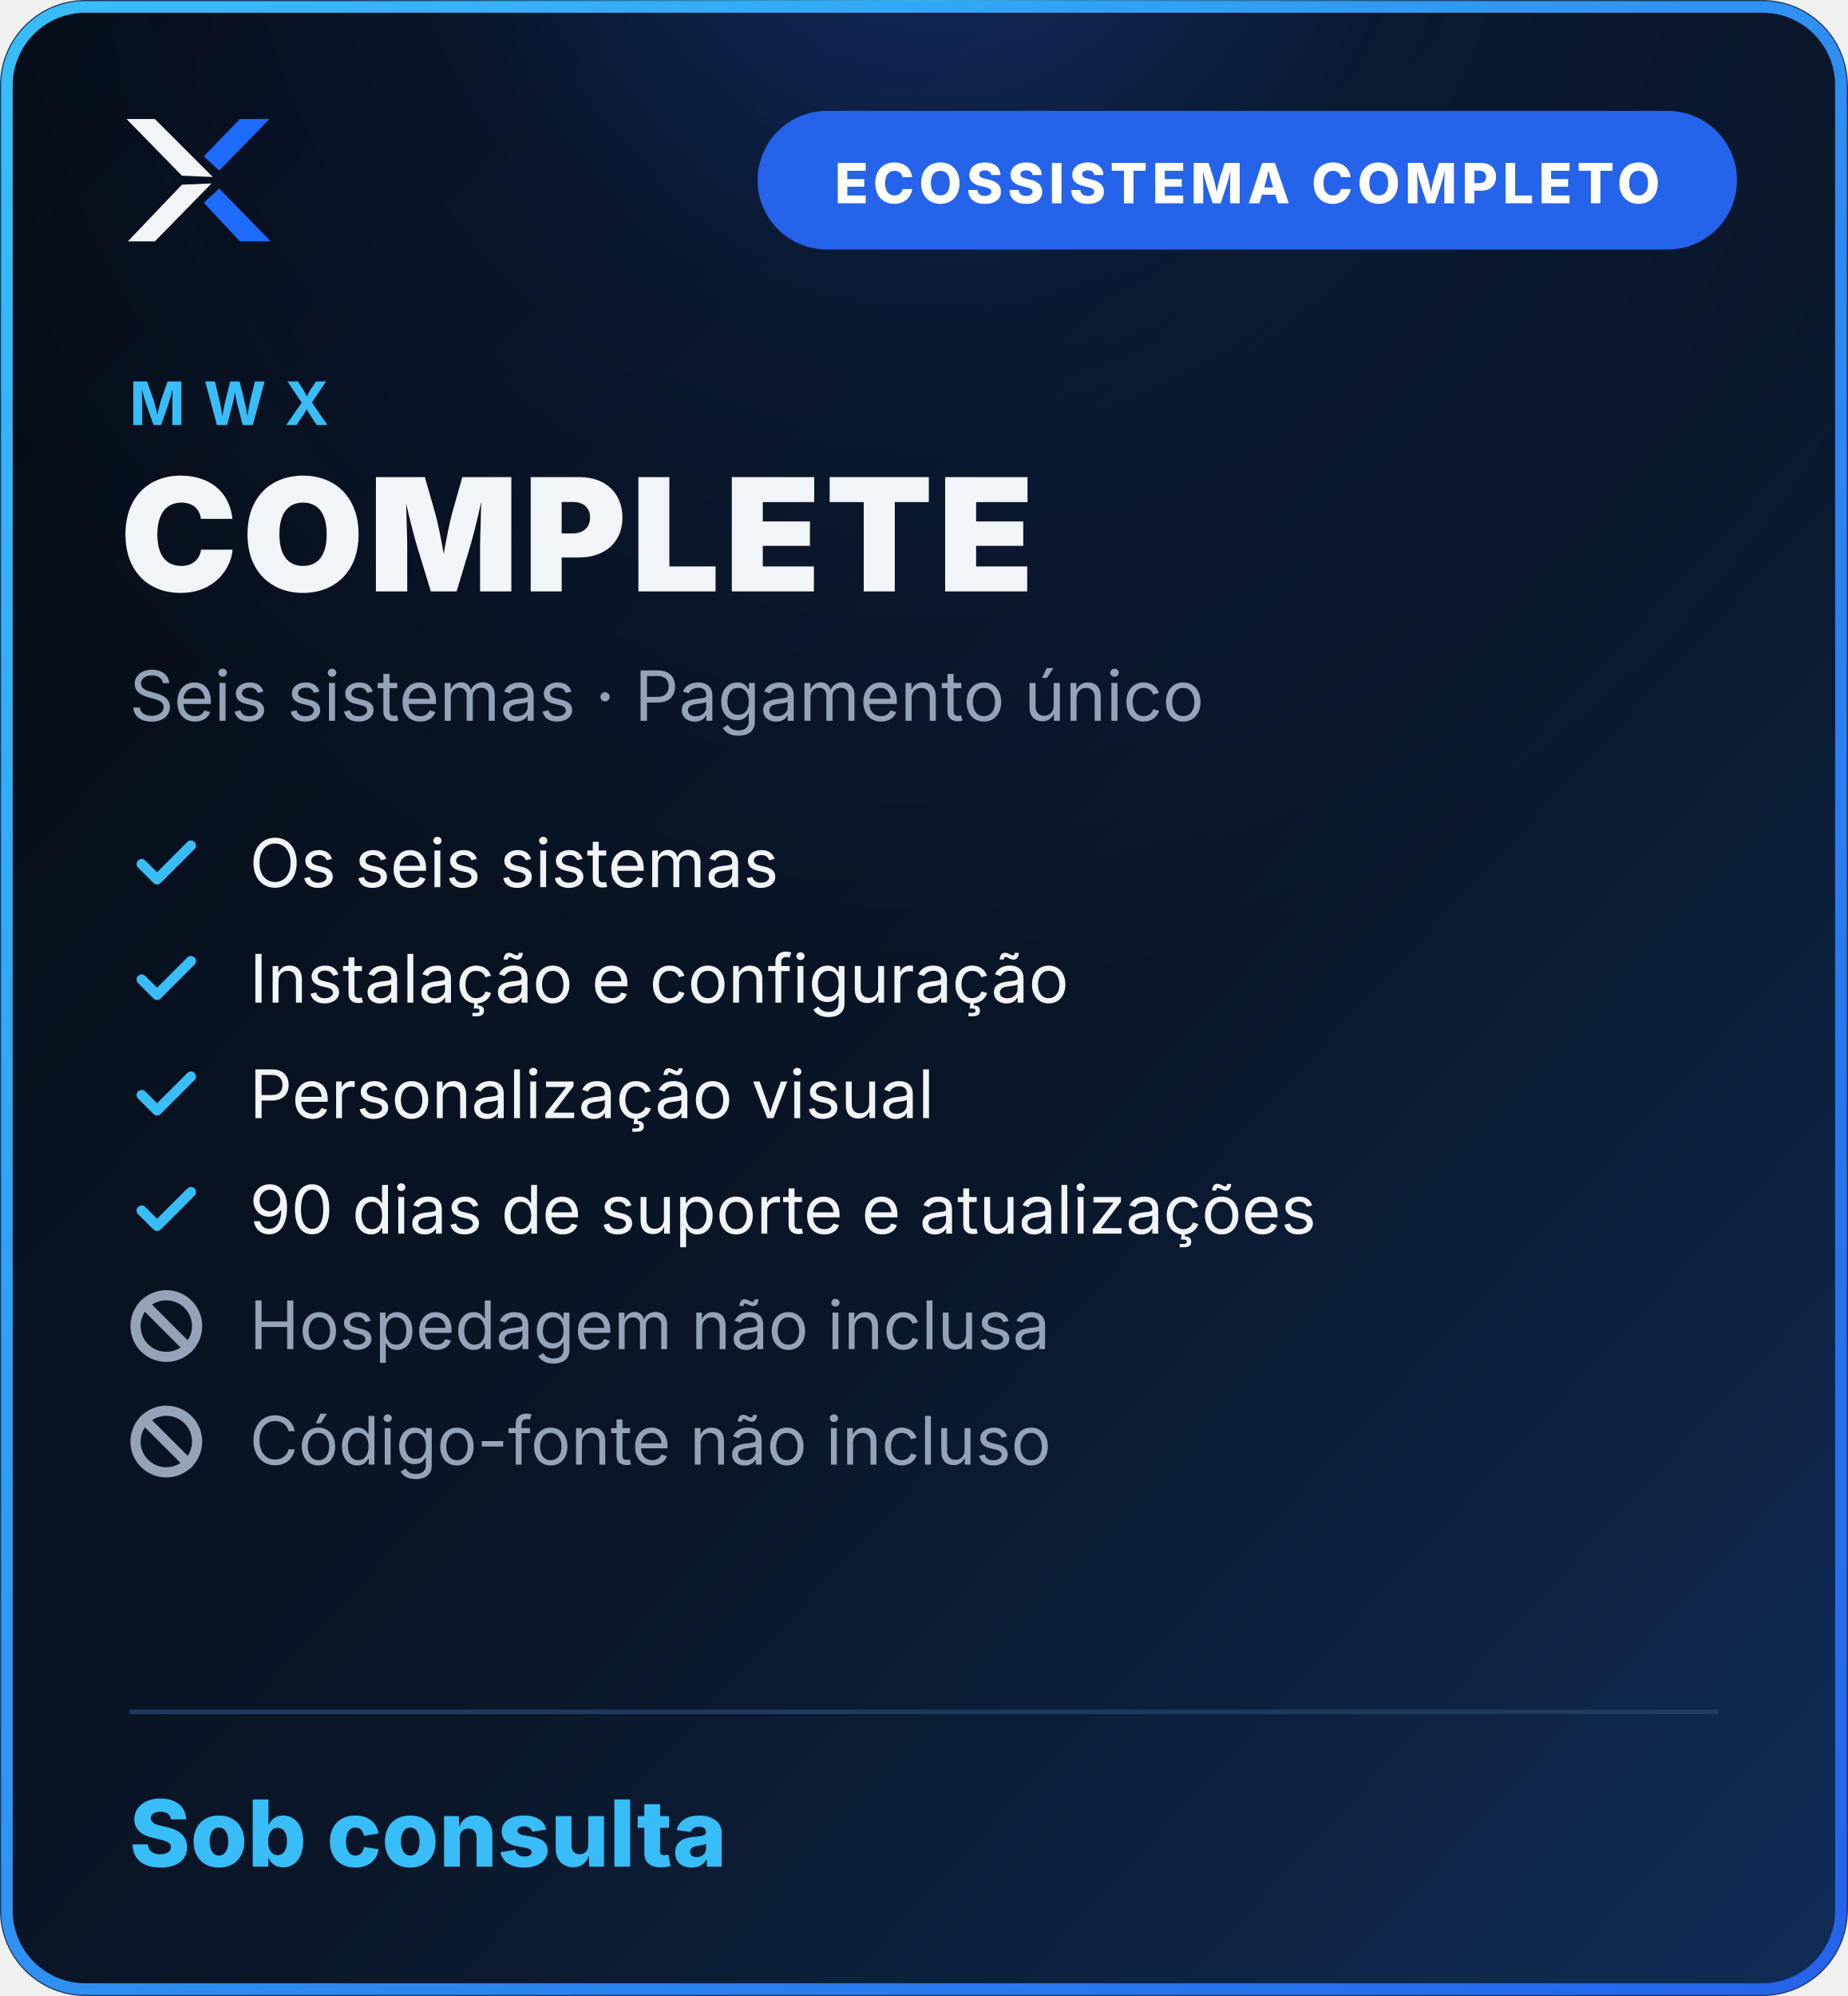
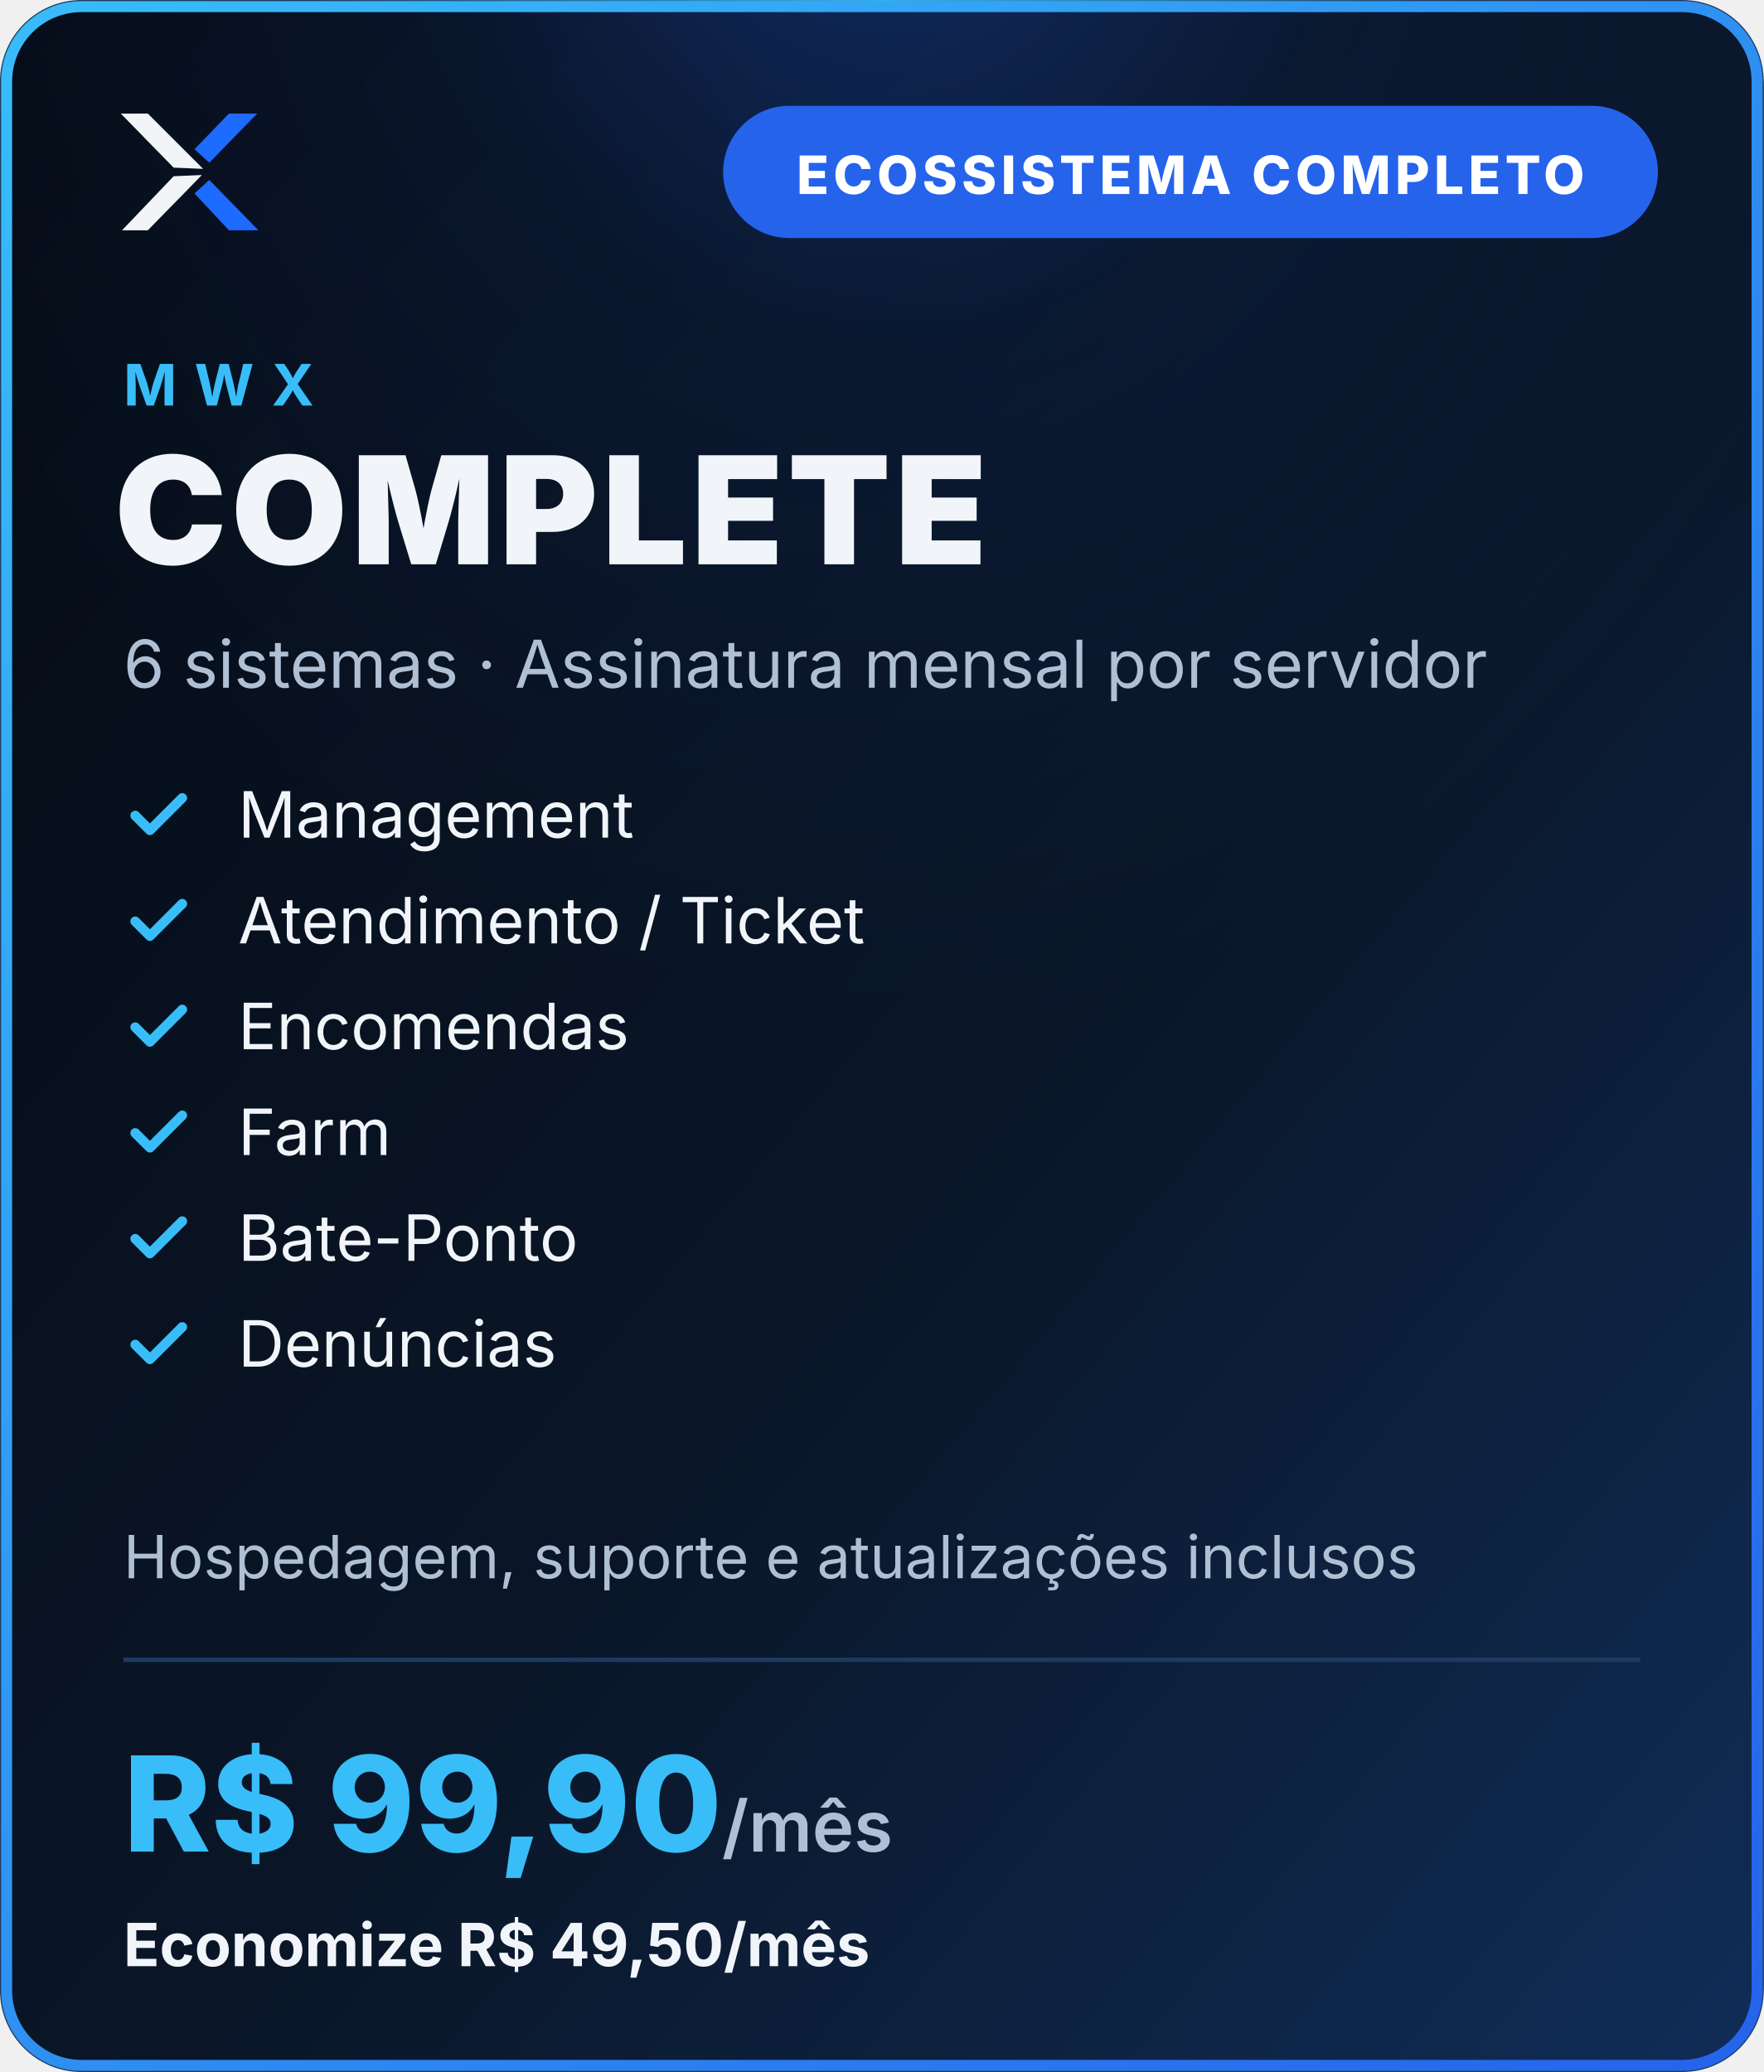
- <svg xmlns="http://www.w3.org/2000/svg" width="400" height="432" viewBox="0 0 400 432" role="img" aria-label="MWX COMPLETE, Seis sistemas · Pagamento único: Os seis sistemas; Instalação e configuração; Personalização visual; 90 dias de suporte e atualizações; Hospedagem não inclusa; Código-fonte não incluso. Sob consulta." font-family="'Segoe UI', 'Inter', 'Helvetica Neue', Arial, sans-serif">
+ <svg xmlns="http://www.w3.org/2000/svg" width="400" height="470" viewBox="0 0 400 470" role="img" aria-label="MWX COMPLETE, assinatura mensal por servidor com Management, Atendimento / Ticket, Encomendas, Farm, Bate-Ponto, Denúncias. Hospedagem, suporte e atualizações inclusos. R$ 99,90 por mês, economia de R$ 49,50 por mês." font-family="'Segoe UI', 'Inter', 'Helvetica Neue', Arial, sans-serif">
  <defs>
-     <linearGradient id="bgpvcomplete" x1="0" y1="0" x2="1" y2="1">
+     <linearGradient id="bgpscomplete" x1="0" y1="0" x2="1" y2="1">
      <stop offset="0" stop-color="#050B14" />
      <stop offset=".55" stop-color="#0A1628" />
      <stop offset="1" stop-color="#102D58" />
    </linearGradient>
-     <radialGradient id="glowpvcomplete" cx="0.5" cy="-0.1" r=".6">
+     <radialGradient id="glowpscomplete" cx="0.5" cy="-0.1" r=".6">
      <stop offset="0" stop-color="#2563EB" stop-opacity=".38" />
      <stop offset=".45" stop-color="#2563EB" stop-opacity=".08" />
      <stop offset="1" stop-color="#2563EB" stop-opacity="0" />
    </radialGradient>
-     <linearGradient id="edgepvcomplete" x1="0" y1="0" x2="1" y2="0">
+     <linearGradient id="edgepscomplete" x1="0" y1="0" x2="1" y2="0">
      <stop offset="0" stop-color="#38BDF8" stop-opacity="0" />
      <stop offset=".5" stop-color="#38BDF8" stop-opacity=".9" />
      <stop offset="1" stop-color="#38BDF8" stop-opacity="0" />
    </linearGradient>
-     <clipPath id="clippvcomplete">
-       <rect width="400" height="432" rx="20" />
+     <clipPath id="clippscomplete">
+       <rect width="400" height="470" rx="20" />
    </clipPath>
-     <linearGradient id="hlpvcomplete" x1="0" y1="0" x2="1" y2="1">
+     <linearGradient id="hlpscomplete" x1="0" y1="0" x2="1" y2="1">
      <stop offset="0" stop-color="#38BDF8" />
      <stop offset="1" stop-color="#2563EB" />
    </linearGradient>
  </defs>
-   <g clip-path="url(#clippvcomplete)">
-     <rect width="400" height="432" fill="url(#bgpvcomplete)" />
-     <rect width="400" height="432" fill="url(#glowpvcomplete)" />
+   <g clip-path="url(#clippscomplete)">
+     <rect width="400" height="470" fill="url(#bgpscomplete)" />
+     <rect width="400" height="470" fill="url(#glowpscomplete)" />
  </g>
-   <rect x=".5" y=".5" width="399" height="431" rx="18" fill="none" stroke="#1E3A5F" />
-   <rect x="72" y="0" width="256" height="1.2" fill="url(#edgepvcomplete)" />
-   <rect x="1.5" y="1.5" width="397" height="429" rx="17" fill="none" stroke="url(#hlpvcomplete)" stroke-width="2.5" />
+   <rect x=".5" y=".5" width="399" height="469" rx="18" fill="none" stroke="#1E3A5F" />
+   <rect x="72" y="0" width="256" height="1.2" fill="url(#edgepscomplete)" />
+   <rect x="1.5" y="1.5" width="397" height="467" rx="17" fill="none" stroke="url(#hlpscomplete)" stroke-width="2.5" />
  <rect x="164" y="24" width="212" height="30" rx="15" fill="#2563EB" />
  <text x="270" y="44" text-anchor="middle" fill="#fff" font-size="12" font-weight="800" letter-spacing="1">ECOSSISTEMA COMPLETO</text>
  <g transform="translate(26 24.37) scale(0.2787)">
    <g fill="#F2F5F8">
      <path d="M 71,55 L 48,56 L 6,100 L 27,100 Z" />
      <path d="M 5,5 L 48,49 L 72,50 L 27,5 Z" />
    </g>
    <g fill="#1E6BFF">
      <path d="M 65,70 L 93,100 L 117,100 L 77,59 Z" />
      <path d="M 116,5 L 93,5 L 65,34 L 77,45 Z" />
    </g>
  </g>
  <text x="28" y="92" fill="#38BDF8" font-size="13" font-weight="700" letter-spacing="4">MWX</text>
  <text x="26" y="128" fill="#F1F5F9" font-size="34" font-weight="900" letter-spacing="1">COMPLETE</text>
-   <text x="28" y="156" fill="#94A3B8" font-size="15">Seis sistemas · Pagamento único</text>
-   <g transform="translate(28 179) scale(0.6667)" fill="none" stroke="#38BDF8" stroke-width="3.30" stroke-linecap="round" stroke-linejoin="round" color="#38BDF8">
+   <text x="28" y="156" fill="#B0C0D4" font-size="15">6 sistemas · Assinatura mensal por servidor</text>
+   <g transform="translate(28 177) scale(0.6667)" fill="none" stroke="#38BDF8" stroke-width="3.30" stroke-linecap="round" stroke-linejoin="round" color="#38BDF8">
    <path d="M20 6 9 17l-5-5" />
  </g>
-   <text x="54" y="192" fill="#F1F5F9" font-size="14.5">Os seis sistemas</text>
-   <g transform="translate(28 204) scale(0.6667)" fill="none" stroke="#38BDF8" stroke-width="3.30" stroke-linecap="round" stroke-linejoin="round" color="#38BDF8">
+   <text x="54" y="190" fill="#F1F5F9" font-size="14.5">Management</text>
+   <g transform="translate(28 201) scale(0.6667)" fill="none" stroke="#38BDF8" stroke-width="3.30" stroke-linecap="round" stroke-linejoin="round" color="#38BDF8">
    <path d="M20 6 9 17l-5-5" />
  </g>
-   <text x="54" y="217" fill="#F1F5F9" font-size="14.5">Instalação e configuração</text>
-   <g transform="translate(28 229) scale(0.6667)" fill="none" stroke="#38BDF8" stroke-width="3.30" stroke-linecap="round" stroke-linejoin="round" color="#38BDF8">
+   <text x="54" y="214" fill="#F1F5F9" font-size="14.5">Atendimento / Ticket</text>
+   <g transform="translate(28 225) scale(0.6667)" fill="none" stroke="#38BDF8" stroke-width="3.30" stroke-linecap="round" stroke-linejoin="round" color="#38BDF8">
    <path d="M20 6 9 17l-5-5" />
  </g>
-   <text x="54" y="242" fill="#F1F5F9" font-size="14.5">Personalização visual</text>
-   <g transform="translate(28 254) scale(0.6667)" fill="none" stroke="#38BDF8" stroke-width="3.30" stroke-linecap="round" stroke-linejoin="round" color="#38BDF8">
+   <text x="54" y="238" fill="#F1F5F9" font-size="14.5">Encomendas</text>
+   <g transform="translate(28 249) scale(0.6667)" fill="none" stroke="#38BDF8" stroke-width="3.30" stroke-linecap="round" stroke-linejoin="round" color="#38BDF8">
    <path d="M20 6 9 17l-5-5" />
  </g>
-   <text x="54" y="267" fill="#F1F5F9" font-size="14.5">90 dias de suporte e atualizações</text>
-   <g transform="translate(28 279) scale(0.6667)" fill="none" stroke="#94A3B8" stroke-width="3.30" stroke-linecap="round" stroke-linejoin="round" color="#94A3B8">
-     <circle cx="12" cy="12" r="10" />
-     <path d="m4.9 4.9 14.2 14.2" />
+   <text x="54" y="262" fill="#F1F5F9" font-size="14.5">Farm</text>
+   <g transform="translate(28 273) scale(0.6667)" fill="none" stroke="#38BDF8" stroke-width="3.30" stroke-linecap="round" stroke-linejoin="round" color="#38BDF8">
+     <path d="M20 6 9 17l-5-5" />
  </g>
-   <text x="54" y="292" fill="#94A3B8" font-size="14.5">Hospedagem não inclusa</text>
-   <g transform="translate(28 304) scale(0.6667)" fill="none" stroke="#94A3B8" stroke-width="3.30" stroke-linecap="round" stroke-linejoin="round" color="#94A3B8">
-     <circle cx="12" cy="12" r="10" />
-     <path d="m4.9 4.9 14.2 14.2" />
+   <text x="54" y="286" fill="#F1F5F9" font-size="14.5">Bate-Ponto</text>
+   <g transform="translate(28 297) scale(0.6667)" fill="none" stroke="#38BDF8" stroke-width="3.30" stroke-linecap="round" stroke-linejoin="round" color="#38BDF8">
+     <path d="M20 6 9 17l-5-5" />
  </g>
-   <text x="54" y="317" fill="#94A3B8" font-size="14.5">Código-fonte não incluso</text>
-   <rect x="28" y="370" width="344" height="1" fill="#1E3A5F" />
-   <text x="28" y="404" fill="#38BDF8" font-size="20" font-weight="800">Sob consulta</text>
+   <text x="54" y="310" fill="#F1F5F9" font-size="14.5">Denúncias</text>
+   <text x="28" y="358" fill="#B0C0D4" font-size="13.5">Hospedagem, suporte e atualizações inclusos</text>
+   <rect x="28" y="376" width="344" height="1" fill="#1E3A5F" />
+   <text x="28" y="420" fill="#38BDF8" font-size="30" font-weight="800">R$ 99,90<tspan font-size="16" font-weight="600" fill="#B0C0D4">/mês</tspan>
+   </text>
+   <text x="28" y="446" fill="#F1F5F9" font-size="13.5" font-weight="700">Economize R$ 49,50/mês</text>
</svg>
